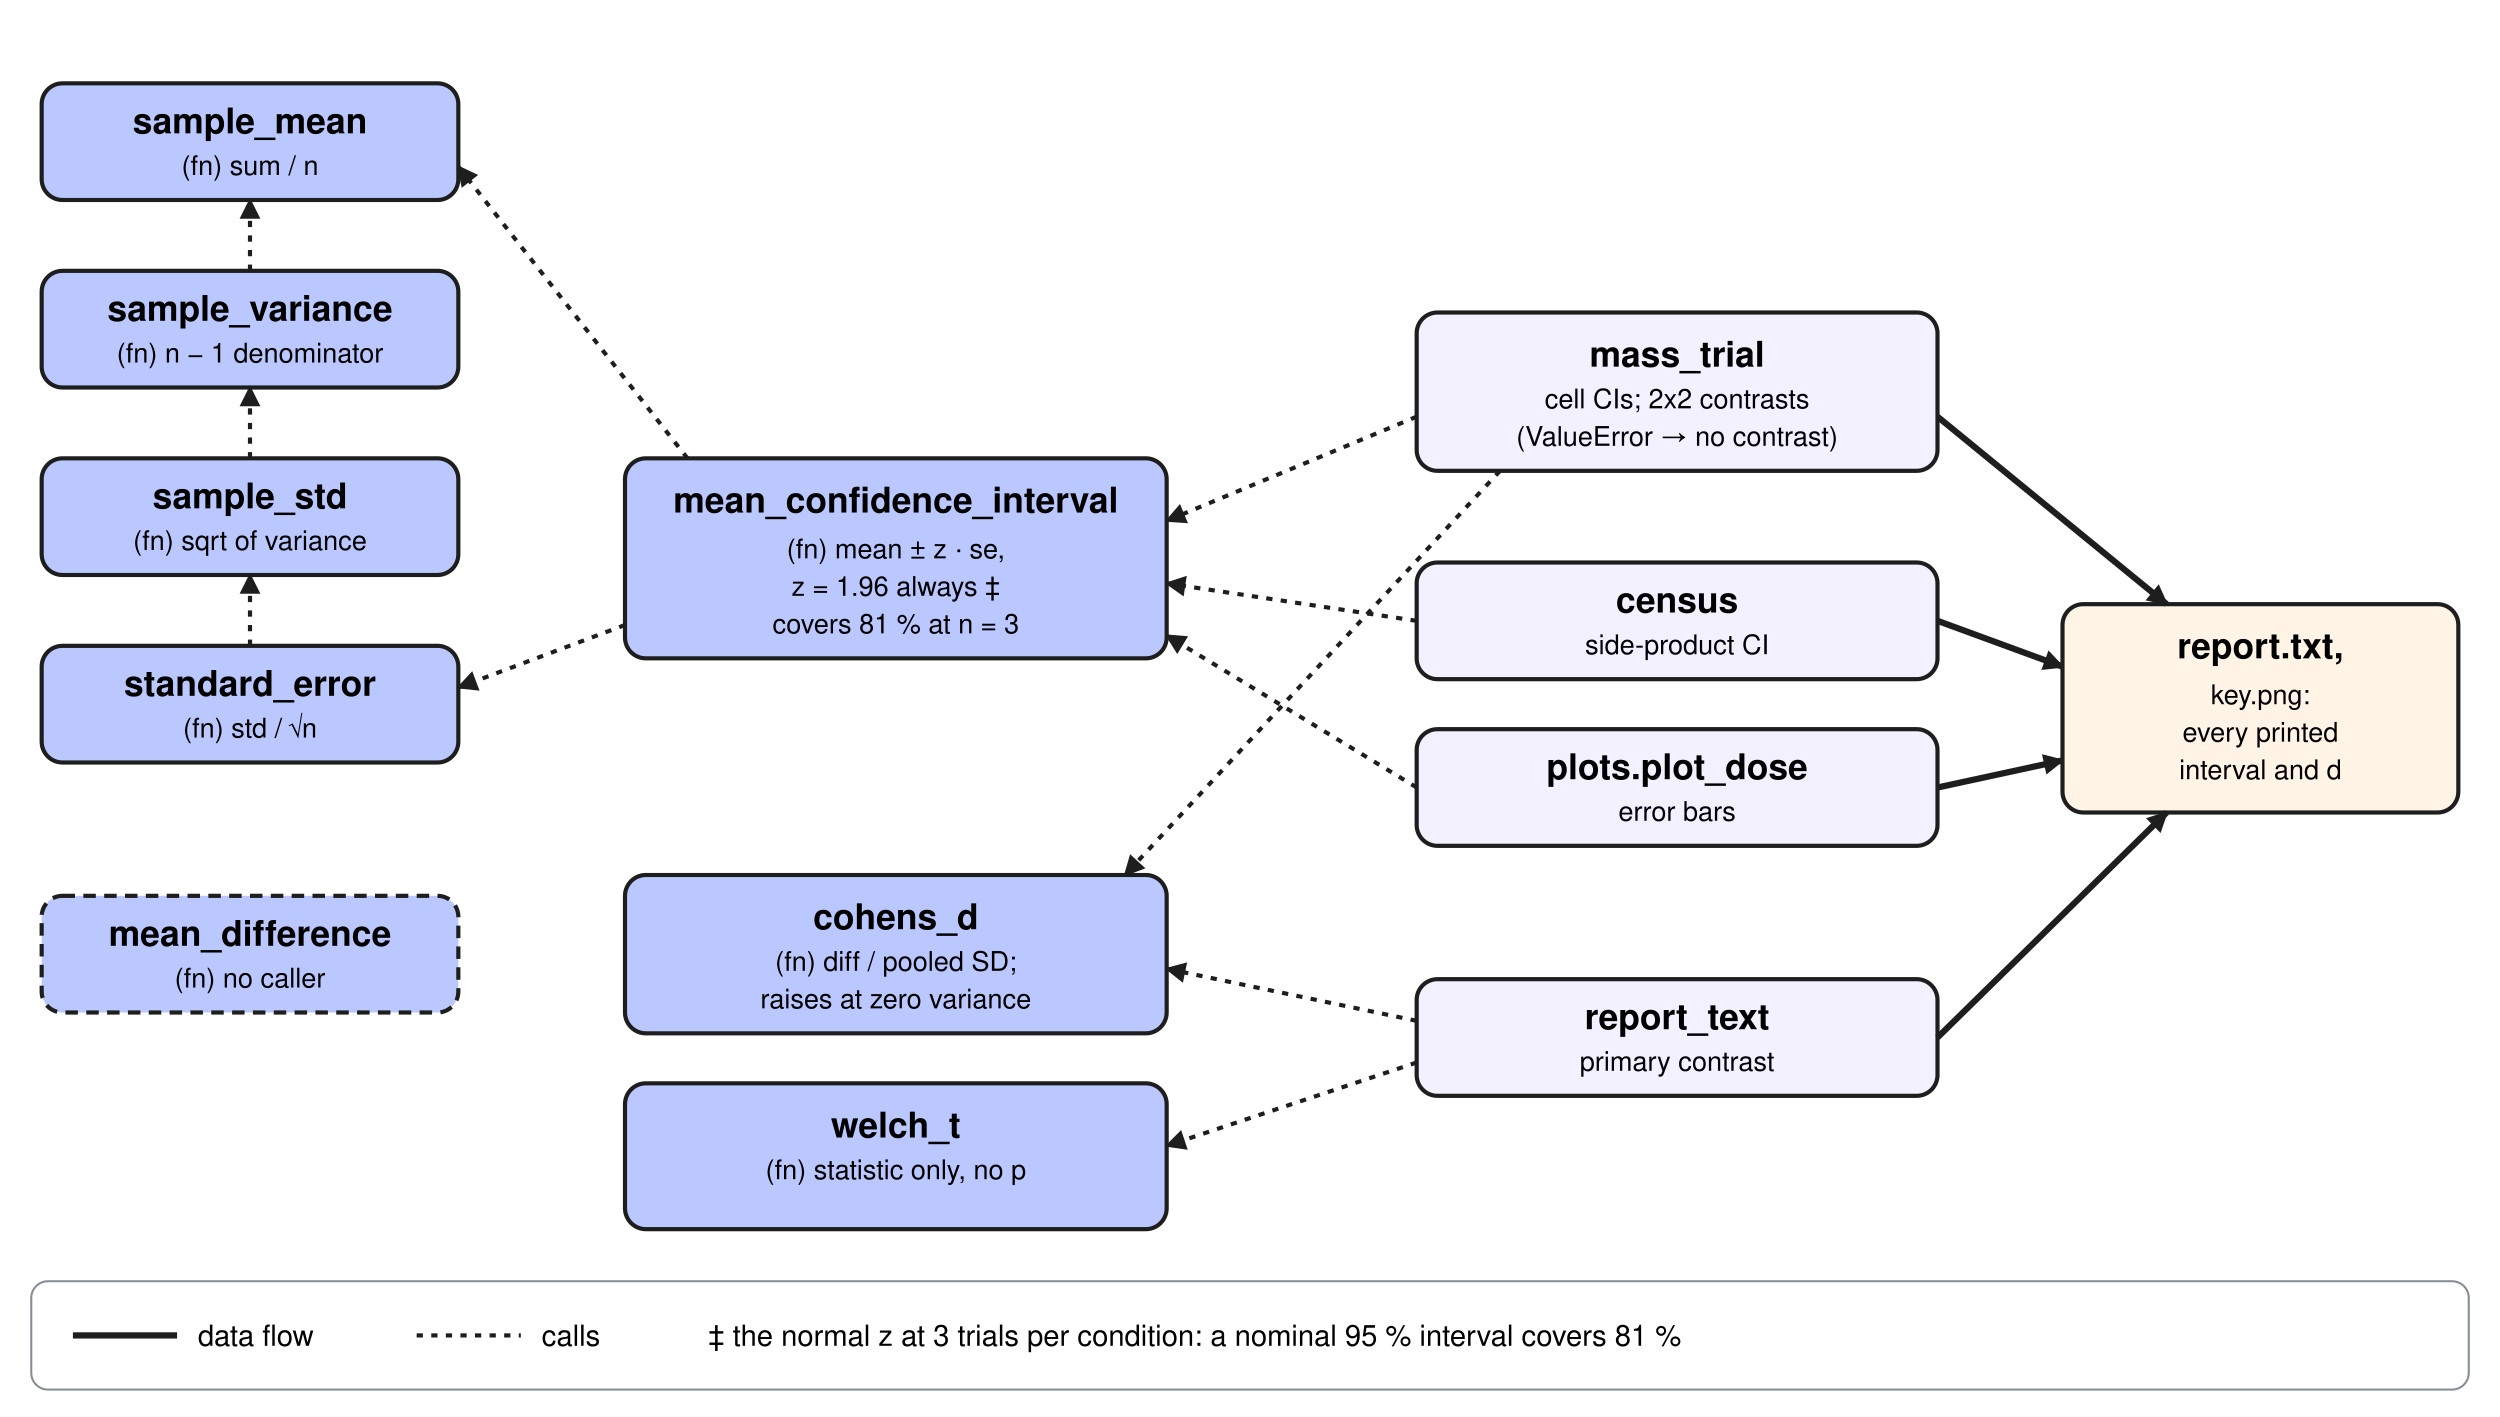
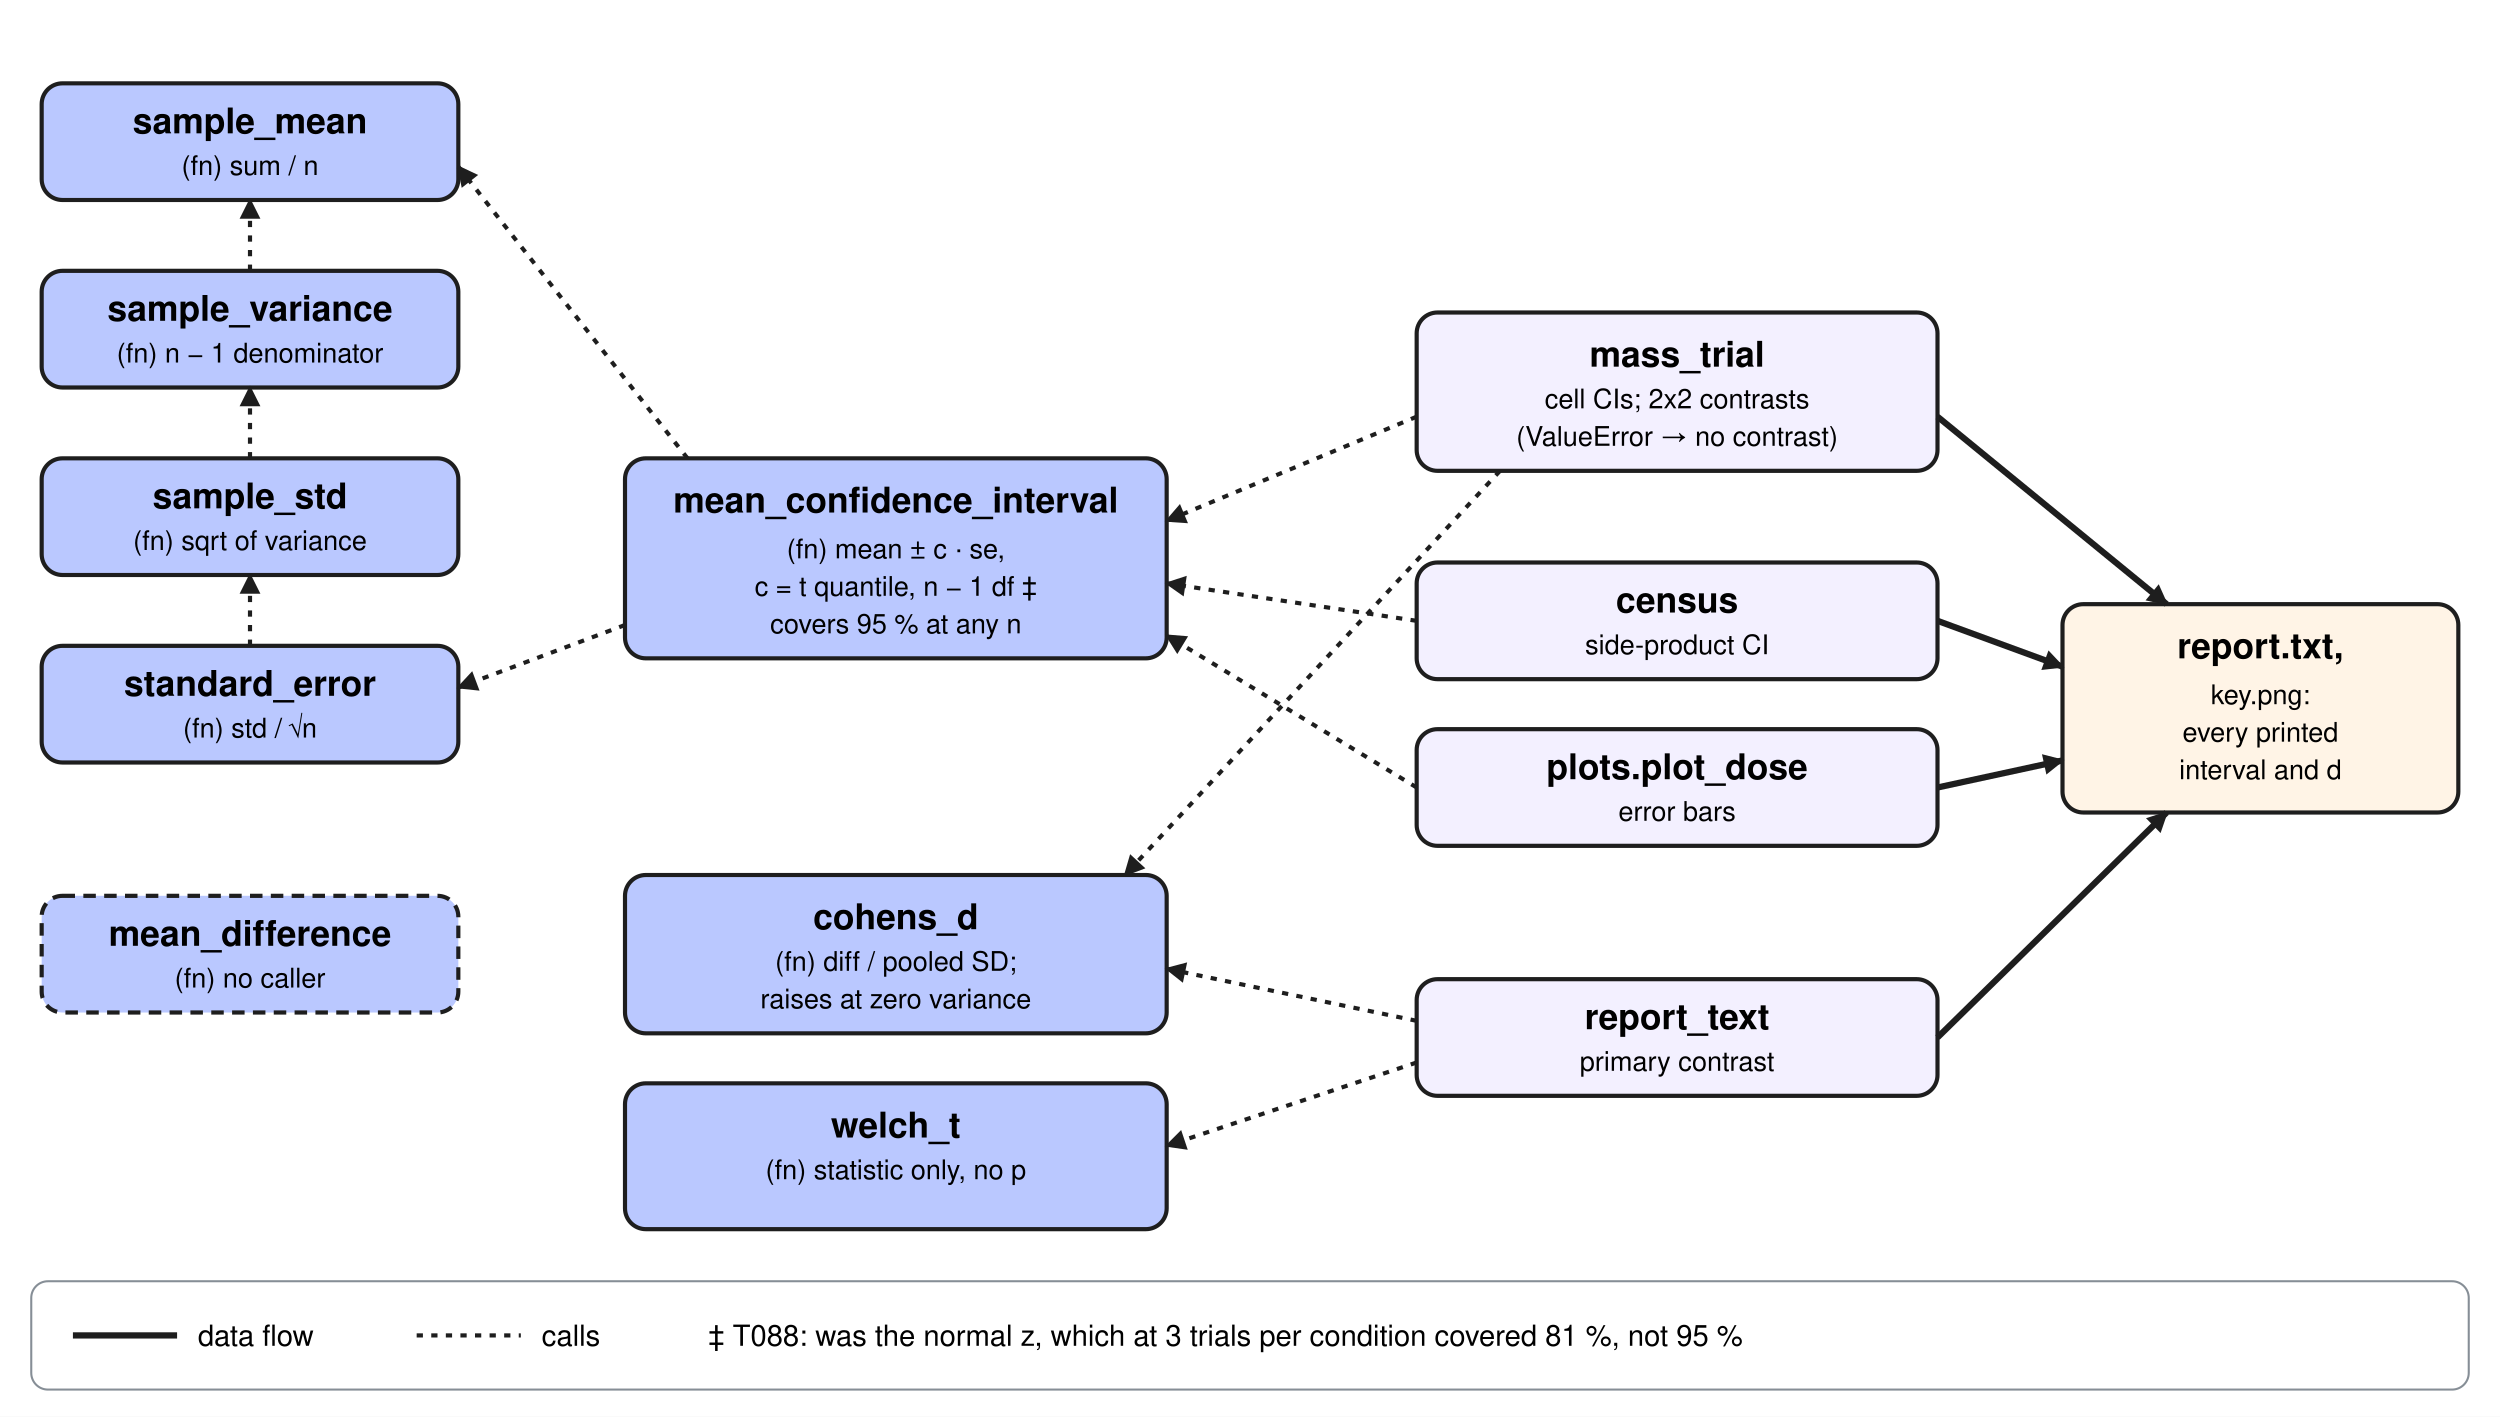
<svg xmlns="http://www.w3.org/2000/svg" width="2400" height="1360" viewBox="0 0 1200 680" font-family="Helvetica, Arial, sans-serif">
  <defs>
    <marker id="arrowhead" viewBox="0 0 10 10" refX="9" refY="5" markerUnits="userSpaceOnUse" markerWidth="10" markerHeight="10" orient="auto-start-reverse">
      <polygon id="arrowhead-shape" points="0,0 10,5 0,10" fill="#1e1e1e" />
    </marker>
  </defs>
  <rect id="bg" x="0" y="0" width="1200" height="680" fill="#ffffff" />
  <g id="n-mean">
    <rect id="n-mean-box" x="20" y="40" width="200" height="56" rx="10" fill="#bac8ff" stroke="#1e1e1e" stroke-width="2" />
    <text id="n-mean-name" x="120" y="64" font-size="17" font-weight="600" text-anchor="middle">sample_mean</text>
    <text id="n-mean-kind" x="120" y="84" font-size="13" text-anchor="middle">(fn) sum / n</text>
  </g>
  <g id="n-var">
    <rect id="n-var-box" x="20" y="130" width="200" height="56" rx="10" fill="#bac8ff" stroke="#1e1e1e" stroke-width="2" />
    <text id="n-var-name" x="120" y="154" font-size="17" font-weight="600" text-anchor="middle">sample_variance</text>
    <text id="n-var-kind" x="120" y="174" font-size="13" text-anchor="middle">(fn) n − 1 denominator</text>
  </g>
  <g id="n-std">
    <rect id="n-std-box" x="20" y="220" width="200" height="56" rx="10" fill="#bac8ff" stroke="#1e1e1e" stroke-width="2" />
    <text id="n-std-name" x="120" y="244" font-size="17" font-weight="600" text-anchor="middle">sample_std</text>
    <text id="n-std-kind" x="120" y="264" font-size="13" text-anchor="middle">(fn) sqrt of variance</text>
  </g>
  <g id="n-se">
    <rect id="n-se-box" x="20" y="310" width="200" height="56" rx="10" fill="#bac8ff" stroke="#1e1e1e" stroke-width="2" />
    <text id="n-se-name" x="120" y="334" font-size="17" font-weight="600" text-anchor="middle">standard_error</text>
    <text id="n-se-kind" x="120" y="354" font-size="13" text-anchor="middle">(fn) std / √n</text>
  </g>
  <line id="e-var-mean" x1="120" y1="130" x2="120" y2="96" stroke="#1e1e1e" stroke-width="2" stroke-dasharray="3 4" marker-end="url(#arrowhead)" />
  <line id="e-std-var" x1="120" y1="220" x2="120" y2="186" stroke="#1e1e1e" stroke-width="2" stroke-dasharray="3 4" marker-end="url(#arrowhead)" />
  <line id="e-se-std" x1="120" y1="310" x2="120" y2="276" stroke="#1e1e1e" stroke-width="2" stroke-dasharray="3 4" marker-end="url(#arrowhead)" />
  <g id="n-ci">
    <rect id="n-ci-box" x="300" y="220" width="260" height="96" rx="10" fill="#bac8ff" stroke="#1e1e1e" stroke-width="2" />
    <text id="n-ci-name" x="430" y="246" font-size="17" font-weight="600" text-anchor="middle">mean_confidence_interval</text>
-     <text id="n-ci-k1" x="430" y="268" font-size="13" text-anchor="middle">(fn) mean ± z · se,</text>
-     <text id="n-ci-k2" x="430" y="286" font-size="13" text-anchor="middle">z = 1.96 always ‡</text>
-     <text id="n-ci-k3" x="430" y="304" font-size="13" text-anchor="middle">covers 81 % at n = 3</text>
+     <text id="n-ci-k1" x="430" y="268" font-size="13" text-anchor="middle">(fn) mean ± c · se,</text>
+     <text id="n-ci-k2" x="430" y="286" font-size="13" text-anchor="middle">c = t quantile, n − 1 df ‡</text>
+     <text id="n-ci-k3" x="430" y="304" font-size="13" text-anchor="middle">covers 95 % at any n</text>
  </g>
  <line id="e-ci-se" x1="300" y1="300" x2="220" y2="330" stroke="#1e1e1e" stroke-width="2" stroke-dasharray="3 4" marker-end="url(#arrowhead)" />
  <line id="e-ci-mean" x1="330" y1="220" x2="220" y2="80" stroke="#1e1e1e" stroke-width="2" stroke-dasharray="3 4" marker-end="url(#arrowhead)" />
  <g id="n-md">
    <rect id="n-md-box" x="20" y="430" width="200" height="56" rx="10" fill="#bac8ff" stroke="#1e1e1e" stroke-width="2" stroke-dasharray="6 4" />
    <text id="n-md-name" x="120" y="454" font-size="17" font-weight="600" text-anchor="middle">mean_difference</text>
    <text id="n-md-kind" x="120" y="474" font-size="13" text-anchor="middle">(fn) no caller</text>
  </g>
  <g id="n-d">
    <rect id="n-d-box" x="300" y="420" width="260" height="76" rx="10" fill="#bac8ff" stroke="#1e1e1e" stroke-width="2" />
    <text id="n-d-name" x="430" y="446" font-size="17" font-weight="600" text-anchor="middle">cohens_d</text>
    <text id="n-d-k1" x="430" y="466" font-size="13" text-anchor="middle">(fn) diff / pooled SD;</text>
    <text id="n-d-k2" x="430" y="484" font-size="13" text-anchor="middle">raises at zero variance</text>
  </g>
  <g id="n-t">
    <rect id="n-t-box" x="300" y="520" width="260" height="70" rx="10" fill="#bac8ff" stroke="#1e1e1e" stroke-width="2" />
    <text id="n-t-name" x="430" y="546" font-size="17" font-weight="600" text-anchor="middle">welch_t</text>
    <text id="n-t-k1" x="430" y="566" font-size="13" text-anchor="middle">(fn) statistic only, no p</text>
  </g>
  <g id="n-mt">
    <rect id="n-mt-box" x="680" y="150" width="250" height="76" rx="10" fill="#f3f0ff" stroke="#1e1e1e" stroke-width="2" />
    <text id="n-mt-name" x="805" y="176" font-size="17" font-weight="600" text-anchor="middle">mass_trial</text>
    <text id="n-mt-k1" x="805" y="196" font-size="13" text-anchor="middle">cell CIs; 2x2 contrasts</text>
    <text id="n-mt-k2" x="805" y="214" font-size="13" text-anchor="middle">(ValueError → no contrast)</text>
  </g>
  <g id="n-census">
    <rect id="n-census-box" x="680" y="270" width="250" height="56" rx="10" fill="#f3f0ff" stroke="#1e1e1e" stroke-width="2" />
    <text id="n-census-name" x="805" y="294" font-size="17" font-weight="600" text-anchor="middle">census</text>
    <text id="n-census-k1" x="805" y="314" font-size="13" text-anchor="middle">side-product CI</text>
  </g>
  <g id="n-plots">
    <rect id="n-plots-box" x="680" y="350" width="250" height="56" rx="10" fill="#f3f0ff" stroke="#1e1e1e" stroke-width="2" />
    <text id="n-plots-name" x="805" y="374" font-size="17" font-weight="600" text-anchor="middle">plots.plot_dose</text>
    <text id="n-plots-k1" x="805" y="394" font-size="13" text-anchor="middle">error bars</text>
  </g>
  <g id="n-rt">
    <rect id="n-rt-box" x="680" y="470" width="250" height="56" rx="10" fill="#f3f0ff" stroke="#1e1e1e" stroke-width="2" />
    <text id="n-rt-name" x="805" y="494" font-size="17" font-weight="600" text-anchor="middle">report_text</text>
    <text id="n-rt-k1" x="805" y="514" font-size="13" text-anchor="middle">primary contrast</text>
  </g>
  <line id="e-mt-ci" x1="680" y1="200" x2="560" y2="250" stroke="#1e1e1e" stroke-width="2" stroke-dasharray="3 4" marker-end="url(#arrowhead)" />
  <line id="e-census-ci" x1="680" y1="298" x2="560" y2="280" stroke="#1e1e1e" stroke-width="2" stroke-dasharray="3 4" marker-end="url(#arrowhead)" />
  <line id="e-plots-ci" x1="680" y1="378" x2="560" y2="305" stroke="#1e1e1e" stroke-width="2" stroke-dasharray="3 4" marker-end="url(#arrowhead)" />
  <line id="e-mt-d" x1="720" y1="226" x2="540" y2="420" stroke="#1e1e1e" stroke-width="2" stroke-dasharray="3 4" marker-end="url(#arrowhead)" />
  <line id="e-rt-d" x1="680" y1="490" x2="560" y2="465" stroke="#1e1e1e" stroke-width="2" stroke-dasharray="3 4" marker-end="url(#arrowhead)" />
  <line id="e-rt-t" x1="680" y1="510" x2="560" y2="550" stroke="#1e1e1e" stroke-width="2" stroke-dasharray="3 4" marker-end="url(#arrowhead)" />
  <g id="n-out">
    <rect id="n-out-box" x="990" y="290" width="190" height="100" rx="10" fill="#fff4e6" stroke="#1e1e1e" stroke-width="2" />
    <text id="n-out-name" x="1085" y="316" font-size="17" font-weight="600" text-anchor="middle">report.txt,</text>
    <text id="n-out-k1" x="1085" y="338" font-size="13" text-anchor="middle">key.png:</text>
    <text id="n-out-k2" x="1085" y="356" font-size="13" text-anchor="middle">every printed</text>
    <text id="n-out-k3" x="1085" y="374" font-size="13" text-anchor="middle">interval and d</text>
  </g>
  <line id="e-mt-out" x1="930" y1="200" x2="1040" y2="290" stroke="#1e1e1e" stroke-width="3" marker-end="url(#arrowhead)" />
  <line id="e-census-out" x1="930" y1="298" x2="990" y2="320" stroke="#1e1e1e" stroke-width="3" marker-end="url(#arrowhead)" />
  <line id="e-plots-out" x1="930" y1="378" x2="990" y2="365" stroke="#1e1e1e" stroke-width="3" marker-end="url(#arrowhead)" />
  <line id="e-rt-out" x1="930" y1="498" x2="1040" y2="390" stroke="#1e1e1e" stroke-width="3" marker-end="url(#arrowhead)" />
  <g id="legend">
    <rect id="legend-box" x="15" y="615" width="1170" height="52" rx="8" fill="#ffffff" stroke="#868e96" stroke-width="1" />
    <line id="legend-solid" x1="35" y1="641" x2="85" y2="641" stroke="#1e1e1e" stroke-width="3" />
    <text id="legend-solid-text" x="95" y="646" font-size="14">data flow</text>
    <line id="legend-dotted" x1="200" y1="641" x2="250" y2="641" stroke="#1e1e1e" stroke-width="2" stroke-dasharray="3 4" />
    <text id="legend-dotted-text" x="260" y="646" font-size="14">calls</text>
-     <text id="legend-dagger" x="340" y="646" font-size="14">‡ the normal z at 3 trials per condition: a nominal 95 % interval covers 81 %</text>
+     <text id="legend-dagger" x="340" y="646" font-size="14">‡ T088: was the normal z, which at 3 trials per condition covered 81 %, not 95 %</text>
  </g>
</svg>
